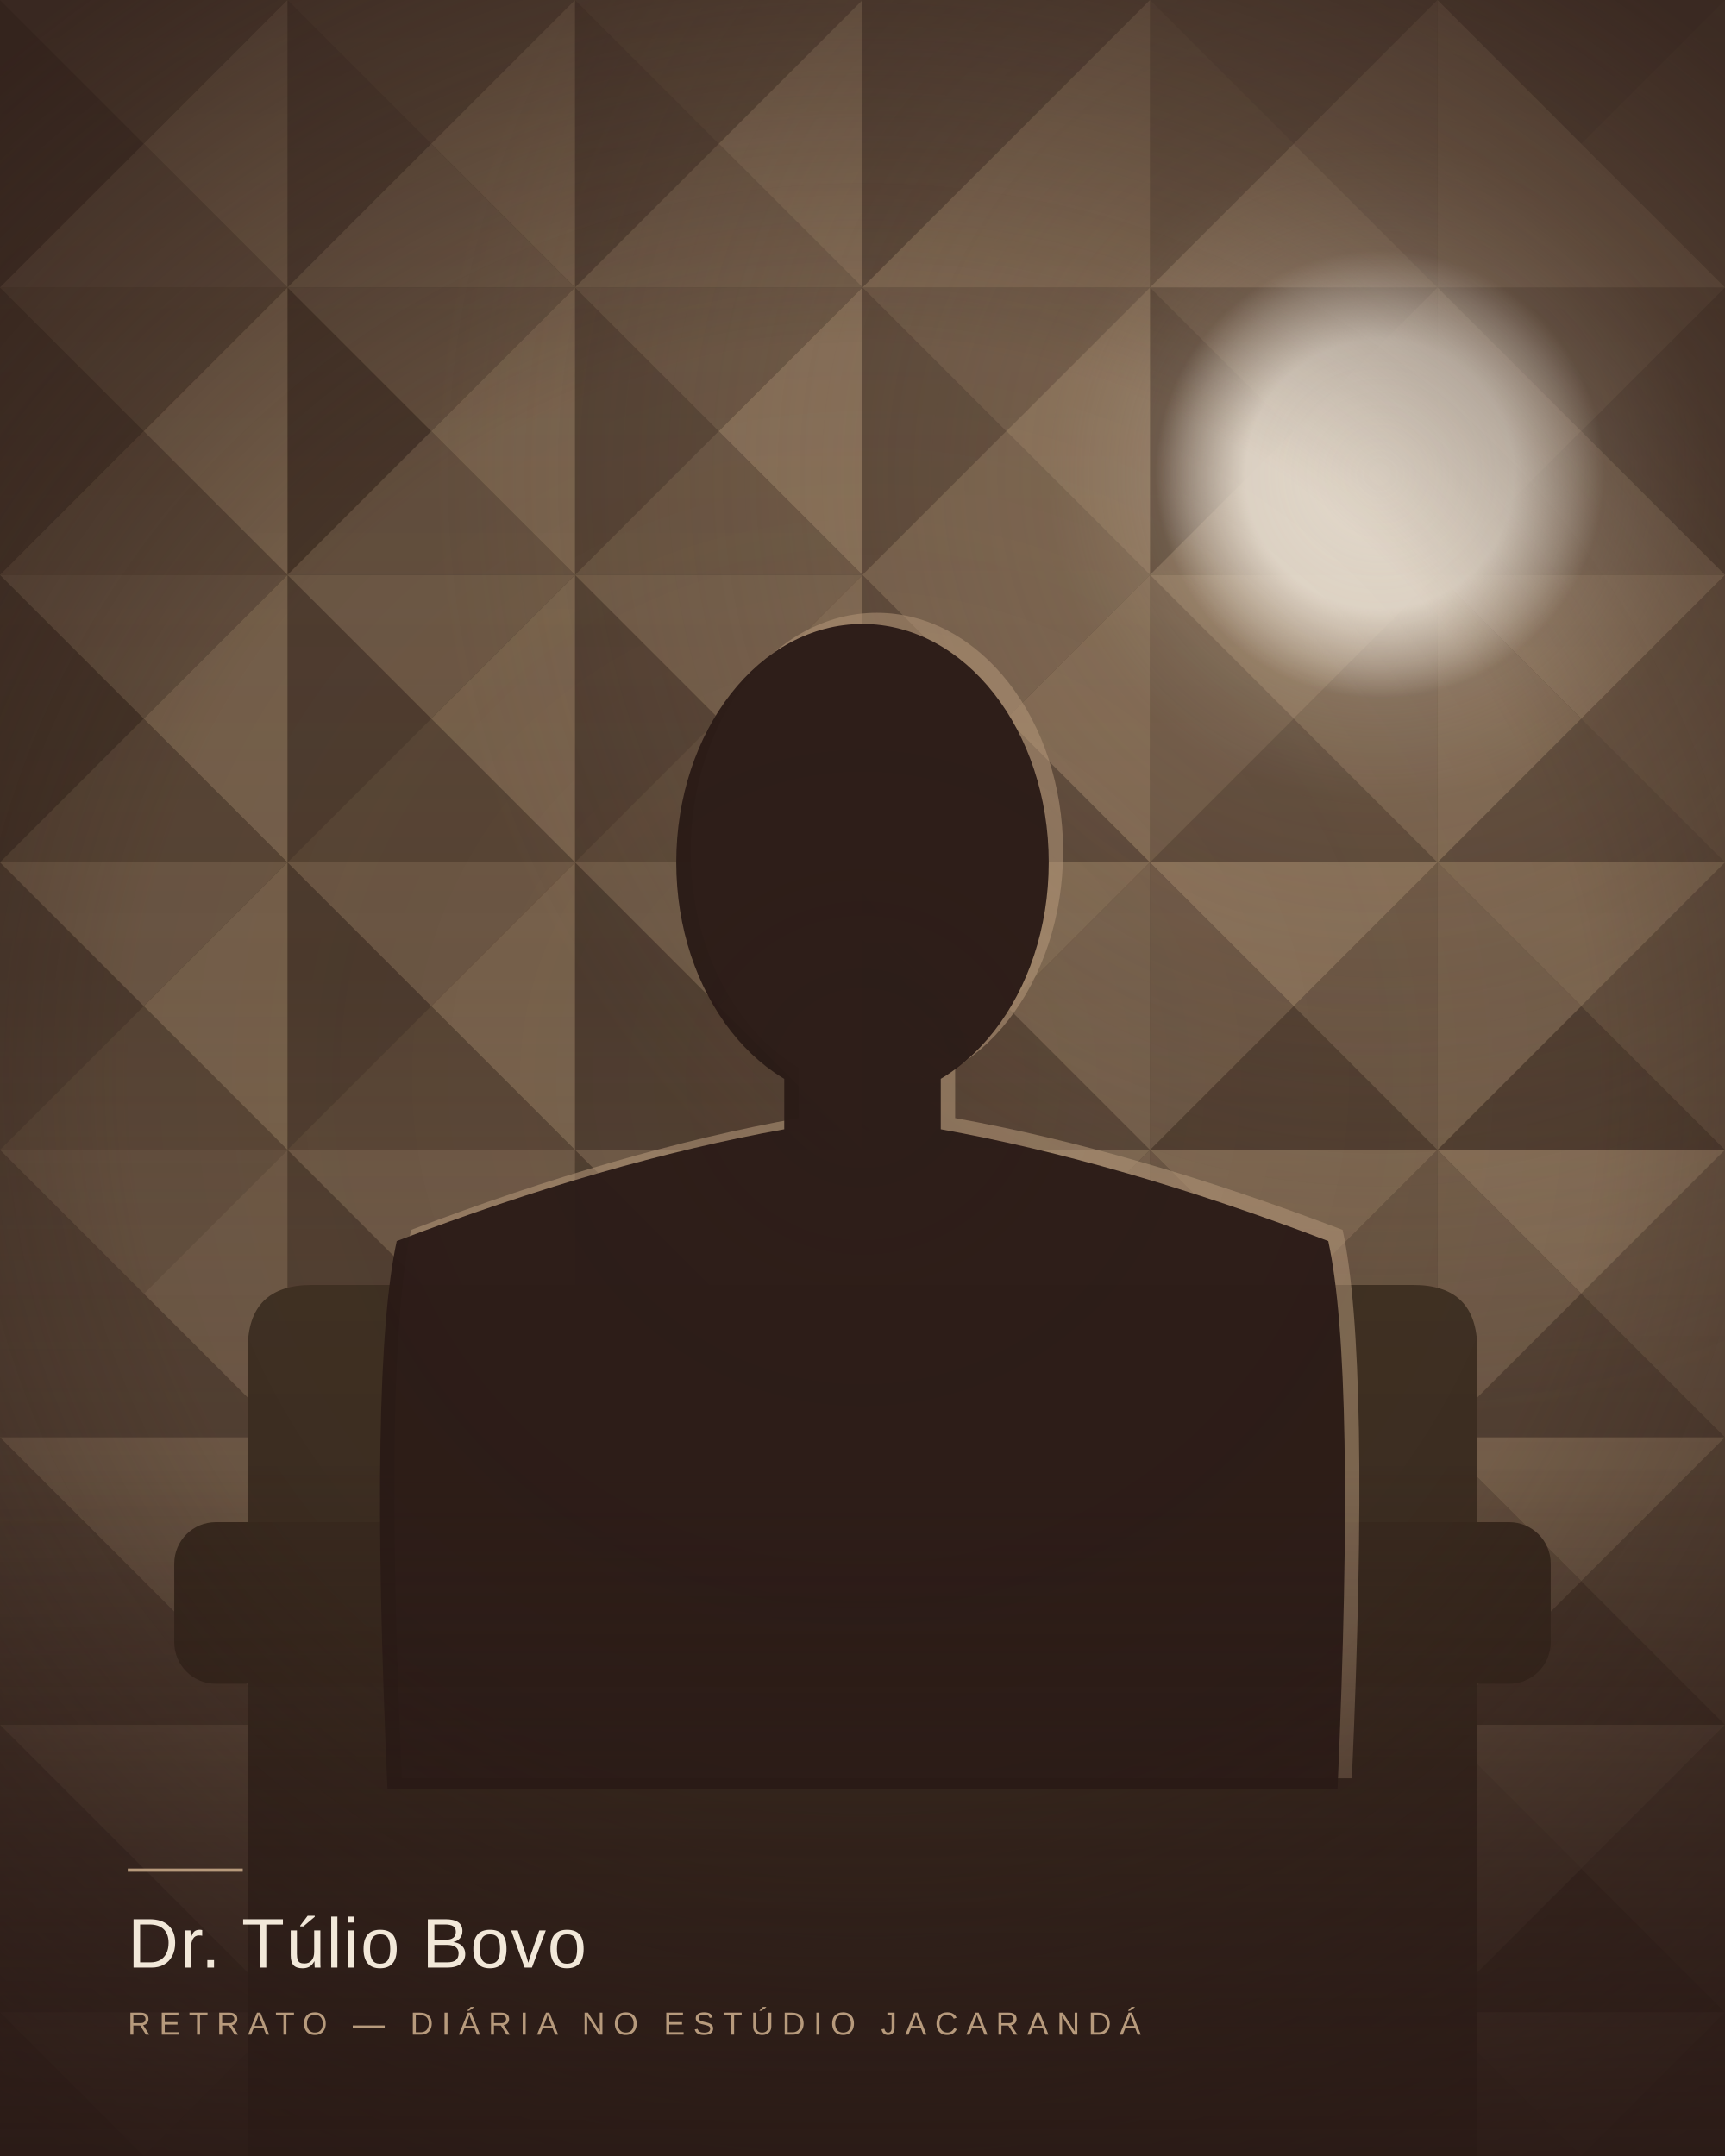
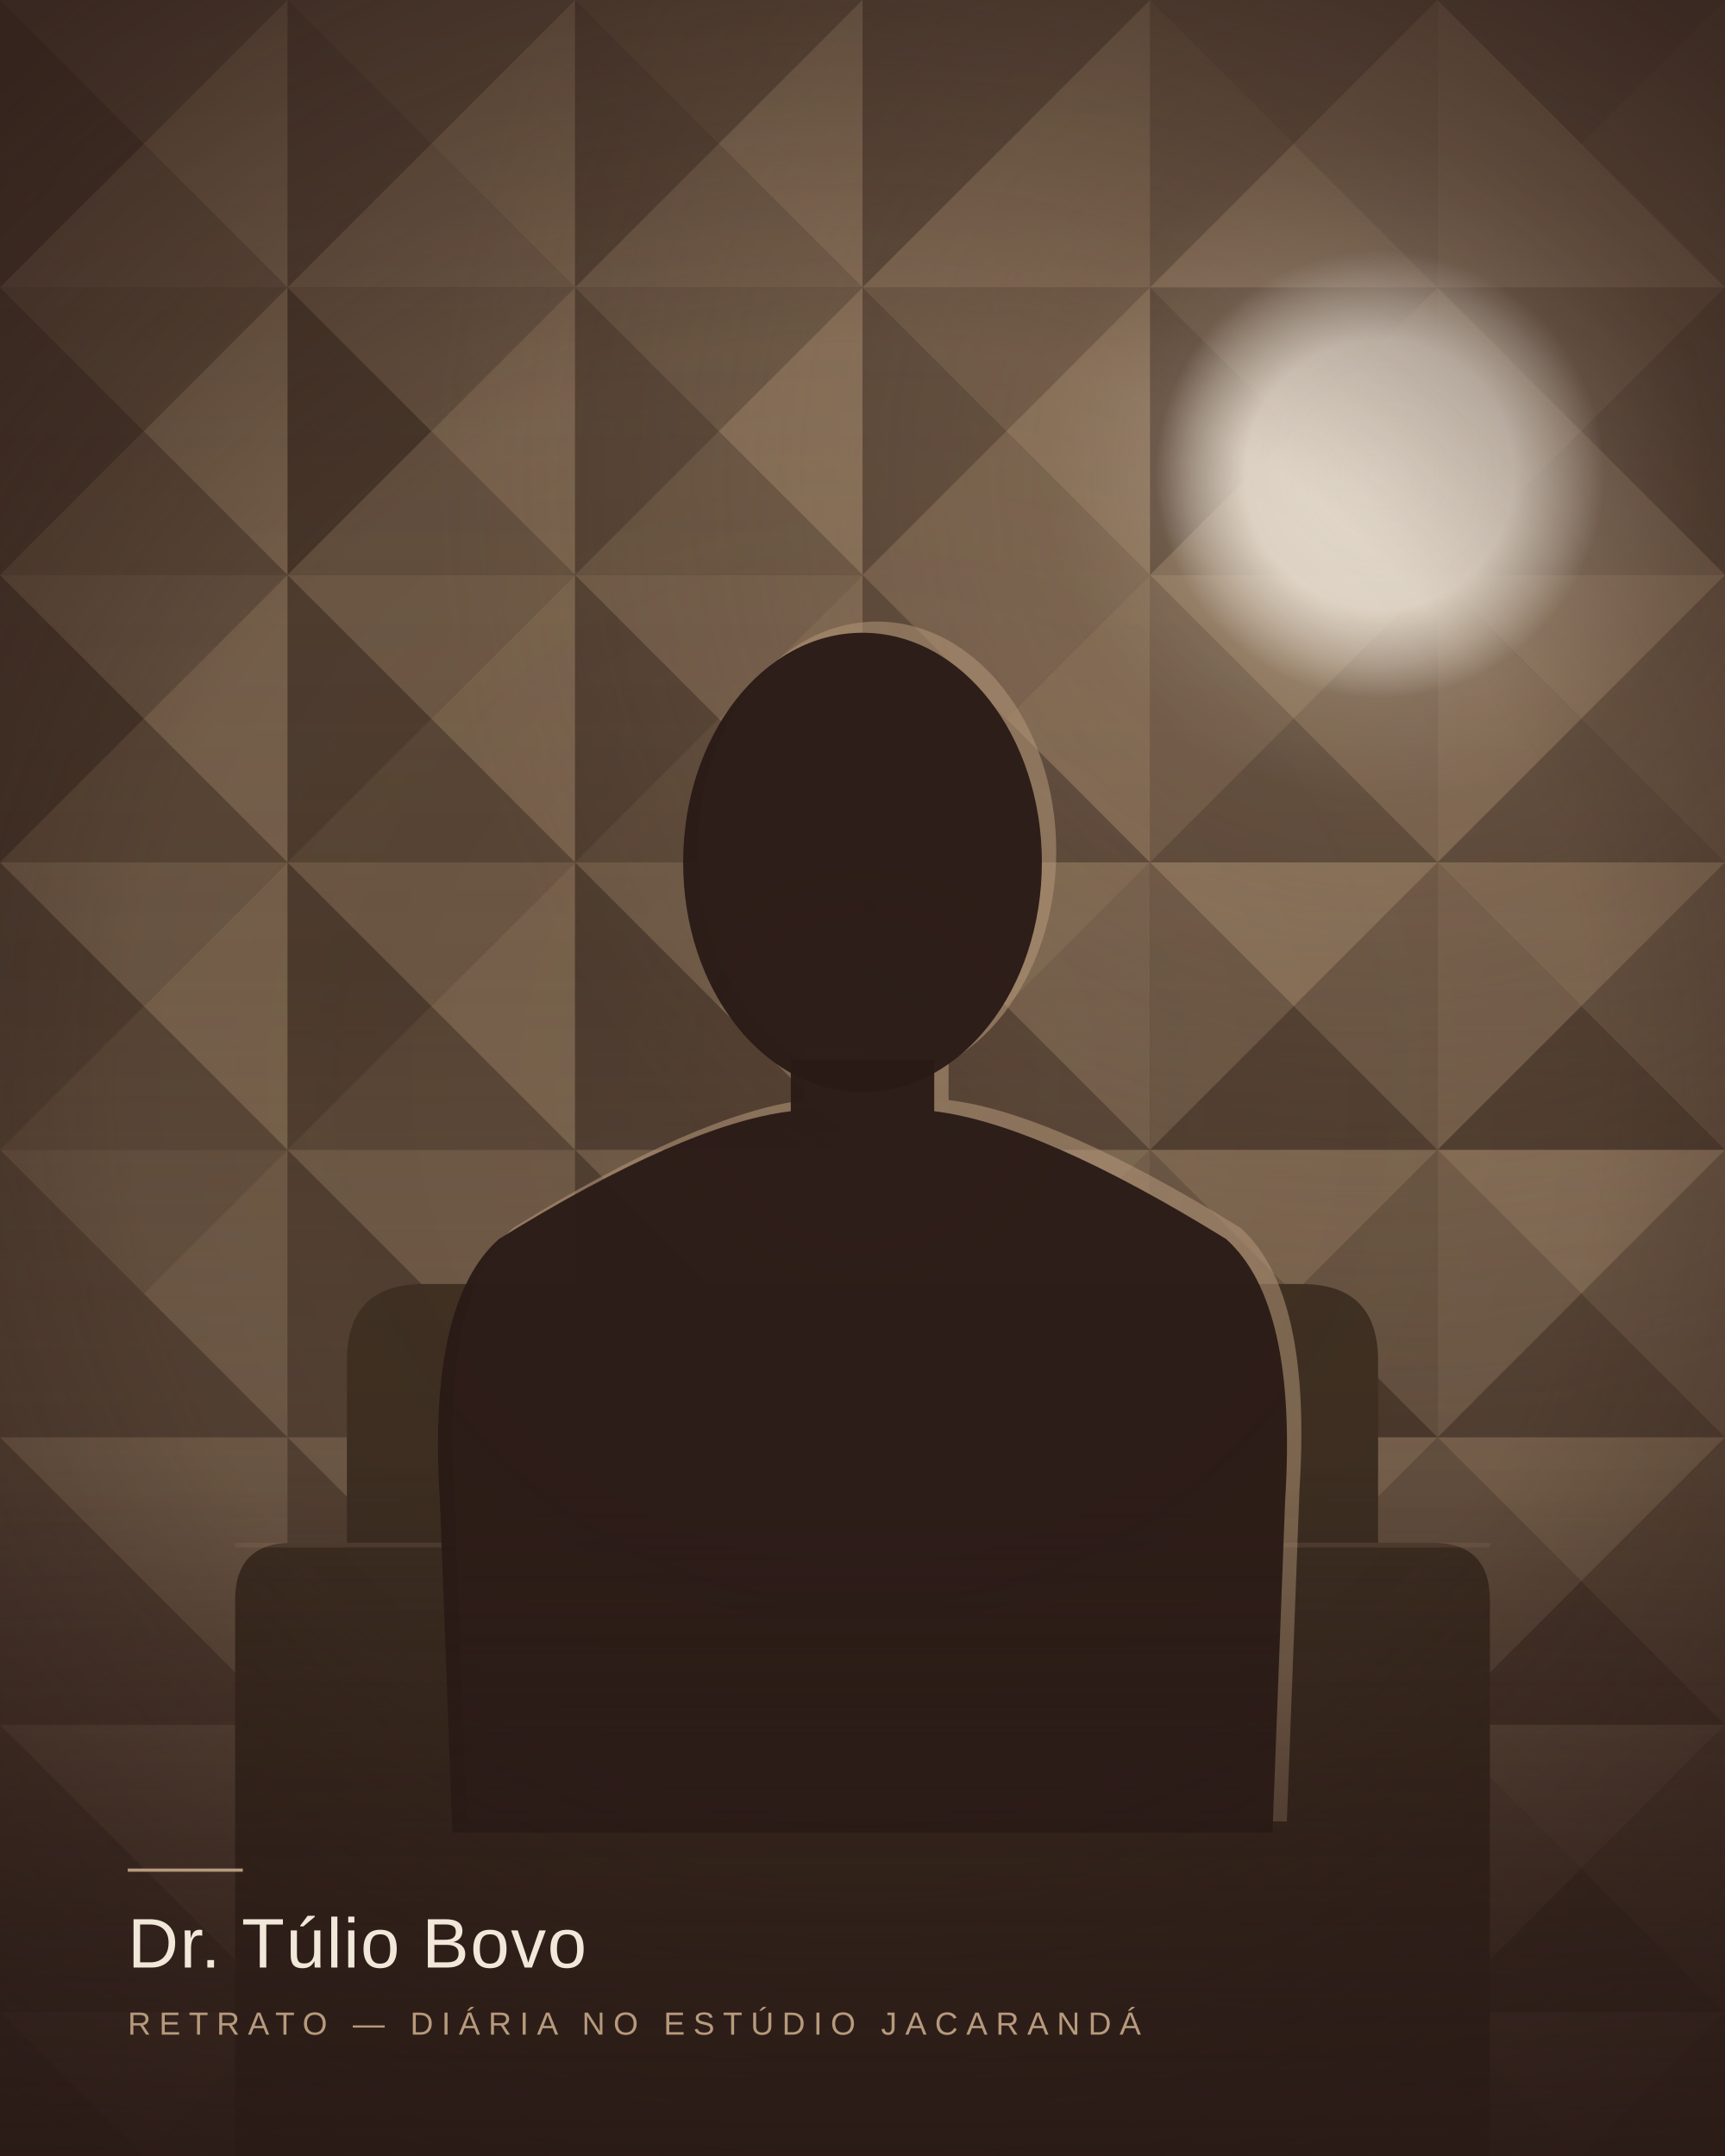
- <svg xmlns="http://www.w3.org/2000/svg" viewBox="0 0 1080 1350" width="1080" height="1350" role="img" aria-labelledby="t">
+ <svg xmlns="http://www.w3.org/2000/svg" viewBox="0 0 1080 1350" width="1080" height="1350" role="img" aria-labelledby="ph-retrato-tulio-45-t">
  <defs>
-     <radialGradient id="glow" gradientUnits="userSpaceOnUse" cx="864" cy="297" r="594">
+     <radialGradient id="ph-retrato-tulio-45-glow" gradientUnits="userSpaceOnUse" cx="864" cy="297" r="594">
      <stop offset="0" stop-color="#F2E8D9" stop-opacity="0.55" />
      <stop offset="0.35" stop-color="#B79A7C" stop-opacity="0.22" />
      <stop offset="1" stop-color="#B79A7C" stop-opacity="0" />
    </radialGradient>
-     <radialGradient id="lamp" gradientUnits="userSpaceOnUse" cx="864" cy="297" r="140.4">
+     <radialGradient id="ph-retrato-tulio-45-lamp" gradientUnits="userSpaceOnUse" cx="864" cy="297" r="140.4">
      <stop offset="0" stop-color="#F2E8D9" stop-opacity="1" />
      <stop offset="0.6" stop-color="#F2E8D9" stop-opacity="0.92" />
      <stop offset="0.86" stop-color="#F2E8D9" stop-opacity="0.35" />
      <stop offset="1" stop-color="#F2E8D9" stop-opacity="0" />
    </radialGradient>
-     <radialGradient id="vig" gradientUnits="userSpaceOnUse" cx="540" cy="675" r="837">
+     <radialGradient id="ph-retrato-tulio-45-vig" gradientUnits="userSpaceOnUse" cx="540" cy="675" r="837">
      <stop offset="0" stop-color="#2A1A16" stop-opacity="0" />
      <stop offset="0.55" stop-color="#2A1A16" stop-opacity="0.08" />
      <stop offset="1" stop-color="#2A1A16" stop-opacity="0.72" />
    </radialGradient>
-     <linearGradient id="warm" gradientUnits="userSpaceOnUse" x1="0" y1="0" x2="0" y2="1350">
+     <linearGradient id="ph-retrato-tulio-45-warm" gradientUnits="userSpaceOnUse" x1="0" y1="0" x2="0" y2="1350">
      <stop offset="0" stop-color="#B79A7C" stop-opacity="0.1" />
      <stop offset="0.45" stop-color="#B79A7C" stop-opacity="0" />
      <stop offset="1" stop-color="#2A1A16" stop-opacity="0.35" />
    </linearGradient>
-     <linearGradient id="foot" gradientUnits="userSpaceOnUse" x1="0" y1="918" x2="0" y2="1350">
+     <linearGradient id="ph-retrato-tulio-45-foot" gradientUnits="userSpaceOnUse" x1="0" y1="918" x2="0" y2="1350">
      <stop offset="0" stop-color="#2A1A16" stop-opacity="0" />
      <stop offset="1" stop-color="#2A1A16" stop-opacity="0.78" />
    </linearGradient>
-     <linearGradient id="chair" gradientUnits="userSpaceOnUse" x1="0" y1="804.6" x2="0" y2="1350">
+     <linearGradient id="ph-retrato-tulio-45-chair" gradientUnits="userSpaceOnUse" x1="0" y1="804" x2="0" y2="1350">
      <stop offset="0" stop-color="#403123" stop-opacity="1" />
      <stop offset="1" stop-color="#34251C" stop-opacity="1" />
    </linearGradient>
  </defs>
  <rect width="1080" height="1350" fill="#483927" />
  <path fill="#433226" d="M0 180L0 0L90 90ZM0 360L0 180L90 270ZM180 360L180 180L270 270ZM720 360L720 180L810 270ZM1080 180L1080 360L990 270ZM0 540L0 360L90 450ZM900 720L720 720L810 630ZM1080 720L900 720L990 630ZM900 900L720 900L810 810ZM900 1080L720 1080L810 990ZM1080 1080L900 1080L990 990ZM900 1260L720 1260L810 1170ZM1080 1260L900 1260L990 1170ZM360 1440L180 1440L270 1350ZM720 1440L540 1440L630 1350ZM1080 1440L900 1440L990 1350Z" />
  <path fill="#4D3B2E" d="M180 180L180 0L270 90ZM360 180L360 0L450 90ZM540 0L720 0L630 90ZM540 180L540 0L630 90ZM720 0L900 0L810 90ZM900 0L1080 0L990 90ZM360 360L360 180L450 270ZM540 360L540 180L630 270ZM180 540L180 360L270 450ZM360 540L360 360L450 450ZM720 540L540 540L630 450ZM540 540L540 360L630 450ZM900 540L720 540L810 450ZM1080 540L900 540L990 450ZM0 720L0 540L90 630ZM180 720L180 540L270 630ZM540 720L360 720L450 630ZM360 720L360 540L450 630ZM720 720L540 720L630 630ZM540 720L540 540L630 630ZM180 900L0 900L90 810ZM0 900L0 720L90 810ZM360 900L180 900L270 810ZM180 900L180 720L270 810ZM540 900L360 900L450 810ZM360 900L360 720L450 810ZM720 900L540 900L630 810ZM1080 900L900 900L990 810ZM180 1080L0 1080L90 990ZM0 1080L0 900L90 990ZM360 1080L180 1080L270 990ZM180 1080L180 900L270 990ZM540 1080L360 1080L450 990ZM720 1080L540 1080L630 990ZM180 1260L0 1260L90 1170ZM0 1260L0 1080L90 1170ZM360 1260L180 1260L270 1170ZM540 1260L360 1260L450 1170ZM720 1260L540 1260L630 1170ZM180 1440L0 1440L90 1350ZM0 1440L0 1260L90 1350ZM180 1440L180 1260L270 1350ZM540 1440L360 1440L450 1350ZM900 1440L720 1440L810 1350Z" />
  <path fill="#584535" d="M0 0L180 0L90 90ZM180 0L360 0L270 90ZM360 0L540 0L450 90ZM720 180L720 0L810 90ZM1080 0L1080 180L990 90ZM0 180L180 180L90 270ZM180 360L0 360L90 270ZM720 180L900 180L810 270ZM900 180L1080 180L990 270ZM180 540L0 540L90 450ZM360 540L180 540L270 450ZM540 540L360 540L450 450ZM1080 360L1080 540L990 450ZM180 720L0 720L90 630ZM360 720L180 720L270 630ZM1080 540L1080 720L990 630ZM540 900L540 720L630 810ZM360 1080L360 900L450 990ZM540 1080L540 900L630 990ZM1080 900L1080 1080L990 990ZM180 1260L180 1080L270 1170ZM360 1260L360 1080L450 1170ZM540 1260L540 1080L630 1170ZM720 1260L720 1080L810 1170ZM1080 1080L1080 1260L990 1170ZM360 1440L360 1260L450 1350ZM540 1440L540 1260L630 1350ZM1080 1260L1080 1440L990 1350Z" />
  <path fill="#624E3D" d="M180 180L0 180L90 90ZM180 180L360 180L270 270ZM360 360L180 360L270 270ZM360 180L540 180L450 270ZM540 360L360 360L450 270ZM540 180L720 180L630 270ZM0 360L180 360L90 450ZM720 540L720 360L810 450ZM900 540L900 720L810 630ZM720 720L720 540L810 630ZM0 720L180 720L90 810ZM900 720L900 900L810 810ZM720 900L720 720L810 810ZM1080 720L1080 900L990 810ZM900 900L900 1080L810 990ZM720 1080L720 900L810 990ZM900 1080L900 900L990 990ZM720 1080L720 1260L630 1170ZM900 1080L900 1260L810 1170ZM900 1260L900 1080L990 1170ZM180 1260L180 1440L90 1350ZM360 1260L360 1440L270 1350ZM540 1260L540 1440L450 1350ZM720 1260L720 1440L630 1350ZM900 1260L900 1440L810 1350ZM720 1440L720 1260L810 1350ZM900 1440L900 1260L990 1350Z" />
  <path fill="#6D5845" d="M360 180L180 180L270 90ZM540 180L360 180L450 90ZM900 0L900 180L810 90ZM720 360L540 360L630 270ZM900 360L720 360L810 270ZM1080 360L900 360L990 270ZM180 360L360 360L270 450ZM360 360L540 360L450 450ZM540 360L720 360L630 450ZM900 360L900 540L810 450ZM0 540L180 540L90 630ZM180 540L360 540L270 630ZM360 540L540 540L450 630ZM720 540L720 720L630 630ZM900 720L900 540L990 630ZM180 720L180 900L90 810ZM180 720L360 720L270 810ZM360 720L360 900L270 810ZM360 720L540 720L450 810ZM540 720L540 900L450 810ZM720 720L720 900L630 810ZM900 900L900 720L990 810ZM0 900L180 900L90 990ZM180 900L180 1080L90 990ZM180 900L360 900L270 990ZM360 900L360 1080L270 990ZM540 900L540 1080L450 990ZM720 900L720 1080L630 990ZM0 1080L180 1080L90 1170ZM180 1080L180 1260L90 1170ZM180 1080L360 1080L270 1170ZM360 1080L360 1260L270 1170ZM540 1080L540 1260L450 1170ZM900 1080L1080 1080L990 1170ZM0 1260L180 1260L90 1350ZM180 1260L360 1260L270 1350ZM360 1260L540 1260L450 1350ZM540 1260L720 1260L630 1350ZM900 1260L1080 1260L990 1350Z" />
  <path fill="#78624C" d="M180 0L180 180L90 90ZM360 0L360 180L270 90ZM720 0L720 180L630 90ZM720 180L540 180L630 90ZM1080 180L900 180L990 90ZM900 180L900 0L990 90ZM180 180L180 360L90 270ZM360 180L360 360L270 270ZM900 180L900 360L810 270ZM180 360L180 540L90 450ZM360 360L360 540L270 450ZM540 360L540 540L450 450ZM720 360L720 540L630 450ZM900 540L900 360L990 450ZM180 540L180 720L90 630ZM360 540L360 720L270 630ZM540 540L540 720L450 630ZM540 540L720 540L630 630ZM900 540L1080 540L990 630ZM540 720L720 720L630 810ZM720 720L900 720L810 810ZM360 900L540 900L450 990ZM540 900L720 900L630 990ZM720 900L900 900L810 990ZM900 900L1080 900L990 990ZM360 1080L540 1080L450 1170ZM540 1080L720 1080L630 1170ZM720 1080L900 1080L810 1170ZM720 1260L900 1260L810 1350Z" />
  <path fill="#826B54" d="M540 0L540 180L450 90ZM900 180L720 180L810 90ZM540 180L540 360L450 270ZM720 180L720 360L630 270ZM900 360L900 180L990 270ZM720 360L900 360L810 450ZM900 360L1080 360L990 450ZM720 540L900 540L810 630ZM900 720L1080 720L990 810Z" />
-   <rect width="1080" height="1350" fill="url(#warm)" />
-   <rect width="1080" height="1350" fill="url(#glow)" />
-   <circle cx="864" cy="297" r="140.4" fill="url(#lamp)" />
-   <path fill="url(#chair)" d="M155.1 1350V844.6Q155.1 804.6 195.1 804.6H884.9Q924.9 804.6 924.9 844.6V1350Z" />
-   <rect x="109.1" y="953.1" width="160.4" height="101.2" rx="26" fill="#392A1E" />
-   <rect x="810.5" y="953.1" width="160.4" height="101.2" rx="26" fill="#392A1E" />
-   <path d="M423.4 540A116.6 149.3 0 1 1 656.6 540A116.6 149.3 0 1 1 423.4 540ZM491 668.4H589V707.1Q700.4 727.1 831.6 777.1Q849.1 857.1 837.4 1120.5H242.6Q230.9 857.1 248.4 777.1Q379.6 727.1 491 707.1Z" fill="#B79A7C" fill-opacity=".55" transform="translate(9 -7)" />
-   <path d="M423.4 540A116.6 149.3 0 1 1 656.6 540A116.6 149.3 0 1 1 423.4 540ZM491 668.4H589V707.1Q700.4 727.1 831.6 777.1Q849.1 857.1 837.4 1120.5H242.6Q230.9 857.1 248.4 777.1Q379.6 727.1 491 707.1Z" fill="#2A1A16" fill-opacity=".96" />
-   <rect width="1080" height="1350" fill="url(#vig)" />
-   <rect width="1080" height="1350" fill="url(#foot)" />
+   <rect width="1080" height="1350" fill="url(#ph-retrato-tulio-45-warm)" />
+   <rect width="1080" height="1350" fill="url(#ph-retrato-tulio-45-glow)" />
+   <circle cx="864" cy="297" r="140.4" fill="url(#ph-retrato-tulio-45-lamp)" />
+   <path fill="url(#ph-retrato-tulio-45-chair)" d="M147.2 1350V1002Q147.2 966 183.2 966H217.2V852Q217.2 804 265.2 804H814.8Q862.8 804 862.8 852V966H896.8Q932.8 966 932.8 1002V1350Z" />
+   <rect x="147.2" y="966" width="785.6" height="3" fill="#B79A7C" fill-opacity=".18" />
+   <g fill="#B79A7C" fill-opacity=".55" transform="translate(9 -7)">
+     <path d="M427.7 540A112.3 143.8 0 1 1 652.3 540A112.3 143.8 0 1 1 427.7 540Z" />
+     <path d="M495.1 663.6H584.9V695.8Q651.1 703.8 767.6 775.8Q812.5 815.8 804.6 939.8L796.7 1147.5H283.3L275.4 939.8Q267.5 815.8 312.4 775.8Q428.9 703.8 495.1 695.8Z" />
+   </g>
+   <g fill="#2A1A16" fill-opacity=".96">
+     <path d="M427.7 540A112.3 143.8 0 1 1 652.3 540A112.3 143.8 0 1 1 427.7 540Z" />
+     <path d="M495.1 663.6H584.9V695.8Q651.1 703.8 767.6 775.8Q812.5 815.8 804.6 939.8L796.7 1147.5H283.3L275.4 939.8Q267.5 815.8 312.4 775.8Q428.9 703.8 495.1 695.8Z" />
+   </g>
+   <rect width="1080" height="1350" fill="url(#ph-retrato-tulio-45-vig)" />
+   <rect width="1080" height="1350" fill="url(#ph-retrato-tulio-45-foot)" />
  <rect x="80" y="1170" width="72" height="2" fill="#B79A7C" />
  <text x="80" y="1232" font-family="Jost, 'Semplicita Pro', 'Avenir Next', 'Helvetica Neue', Arial, sans-serif" font-size="44" font-weight="300" letter-spacing="0.9" fill="#F2E8D9" text-anchor="start">Dr. Túlio Bovo</text>
  <text x="80" y="1274" font-family="Jost, 'Semplicita Pro', 'Avenir Next', 'Helvetica Neue', Arial, sans-serif" font-size="20" font-weight="400" letter-spacing="5.2" fill="#B79A7C" text-anchor="start">RETRATO — DIÁRIA NO ESTÚDIO JACARANDÁ</text>
</svg>
